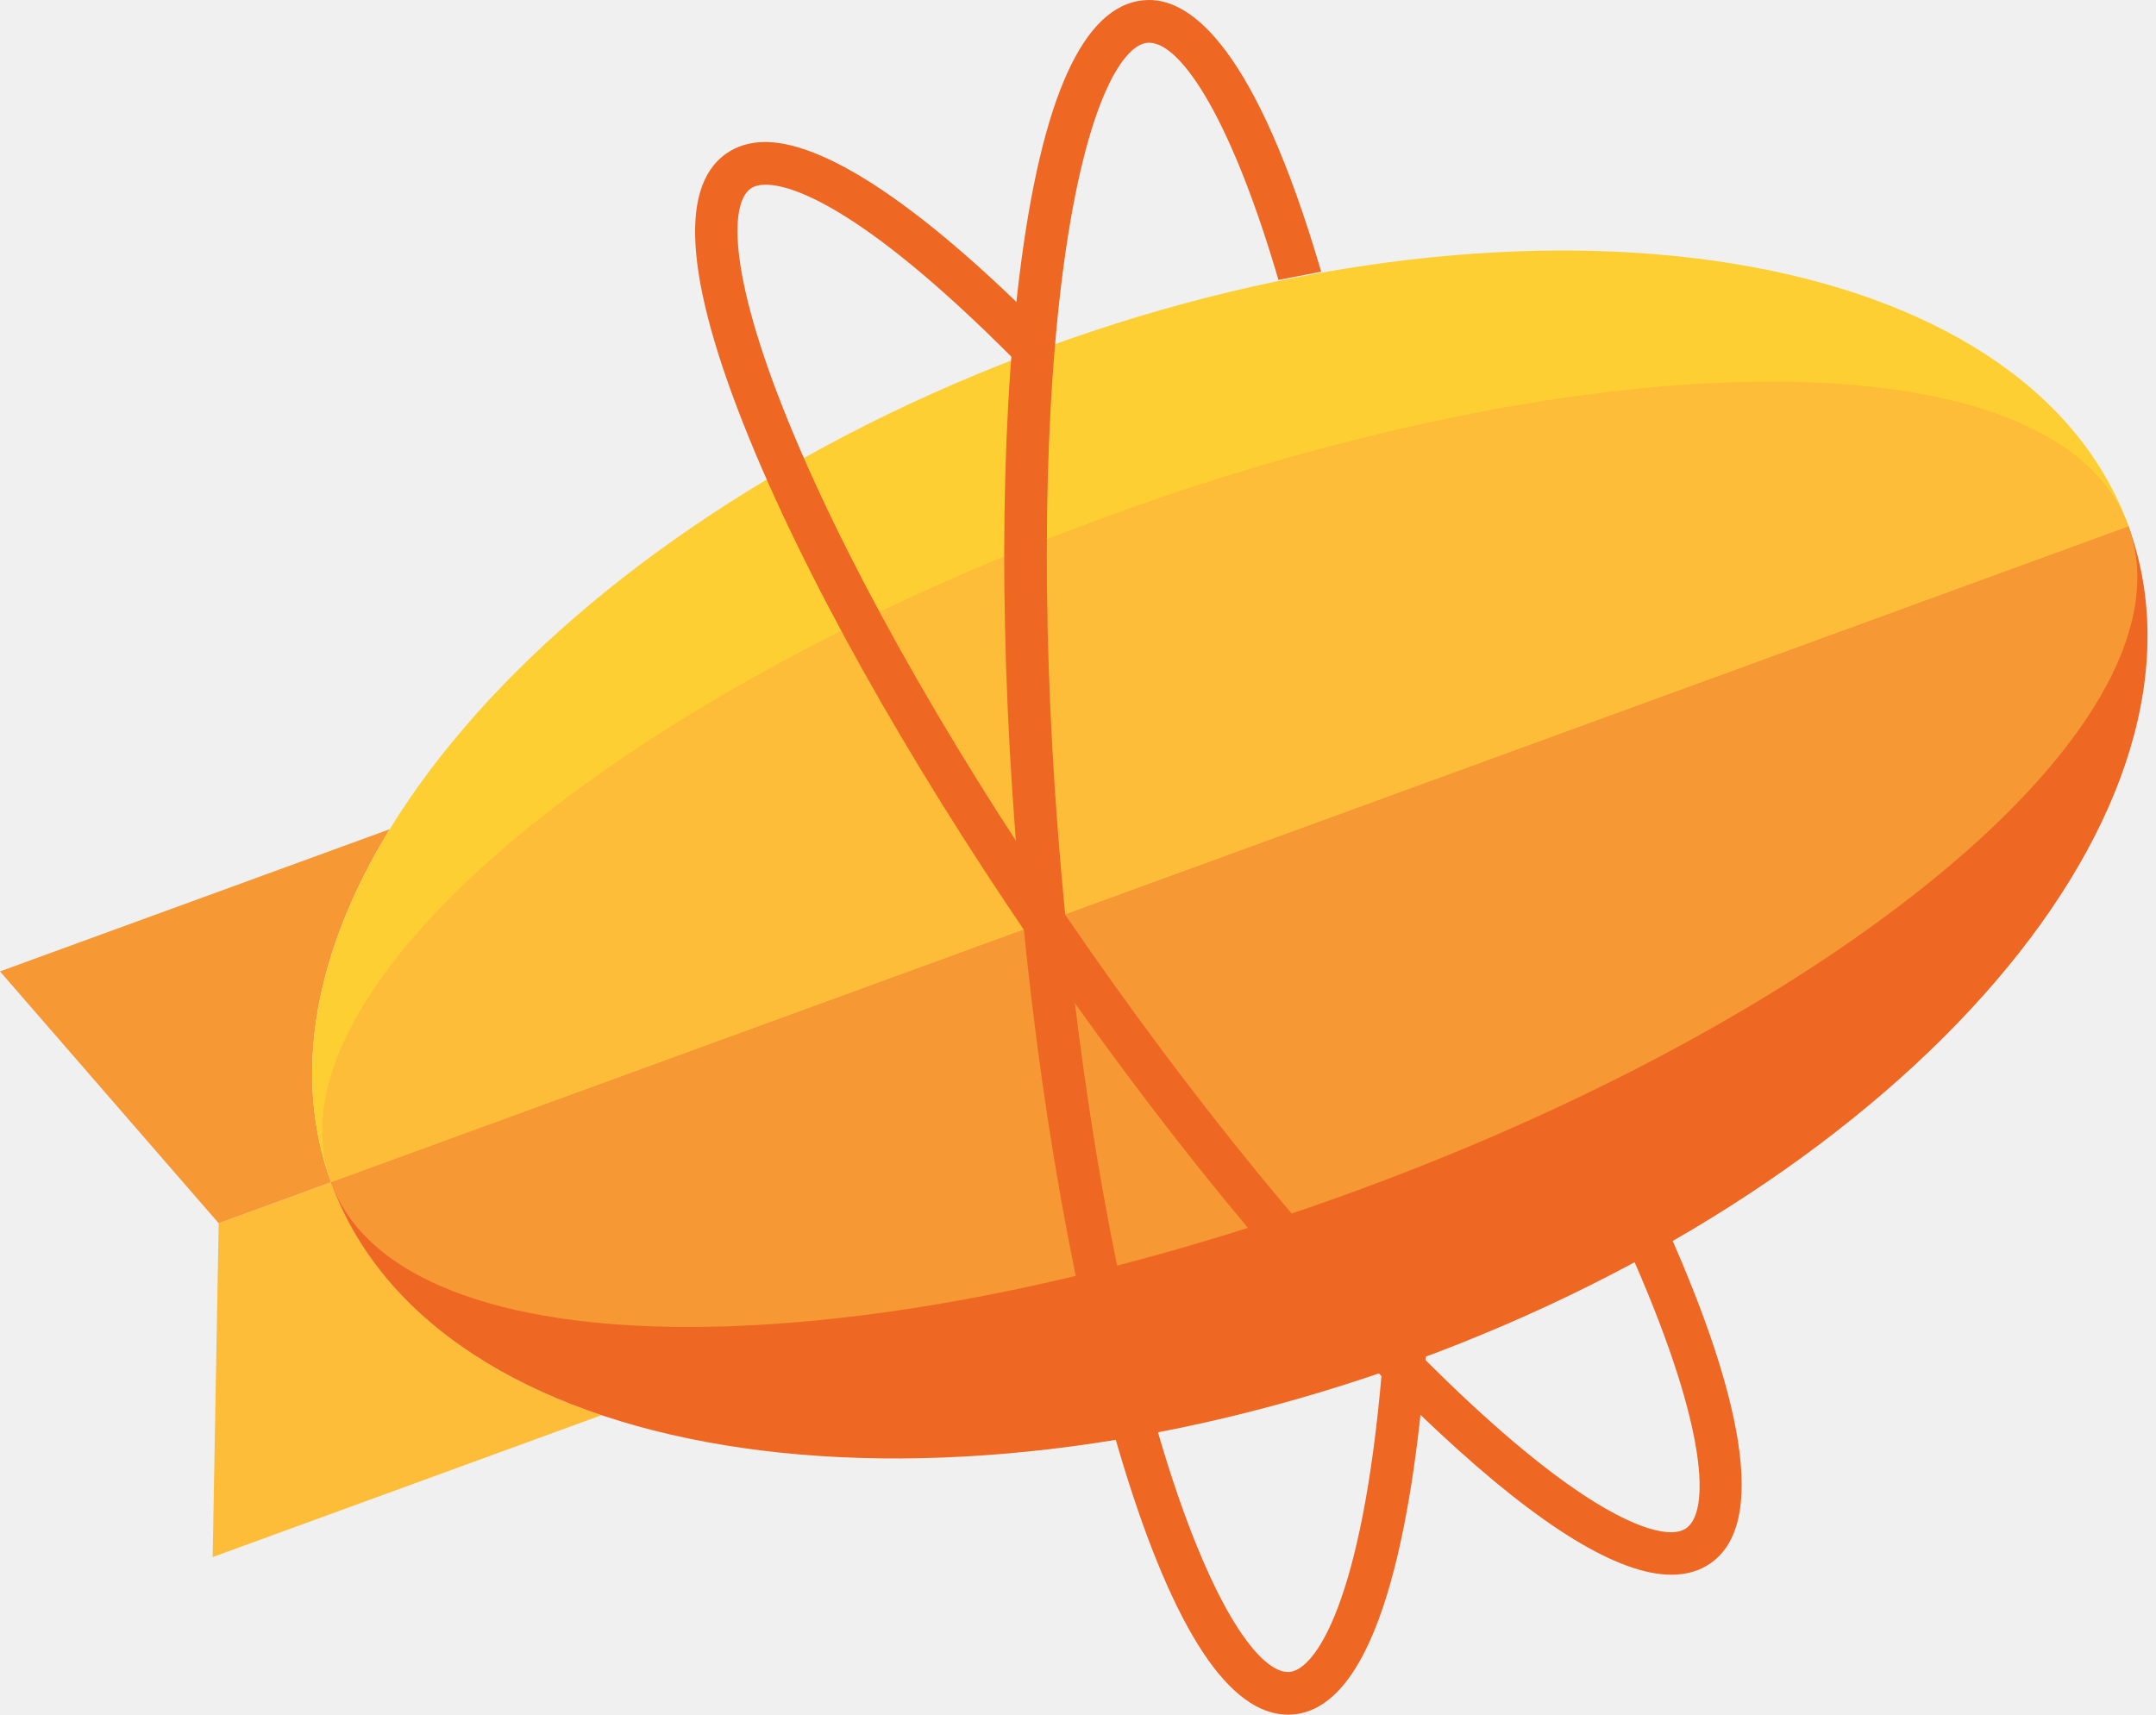
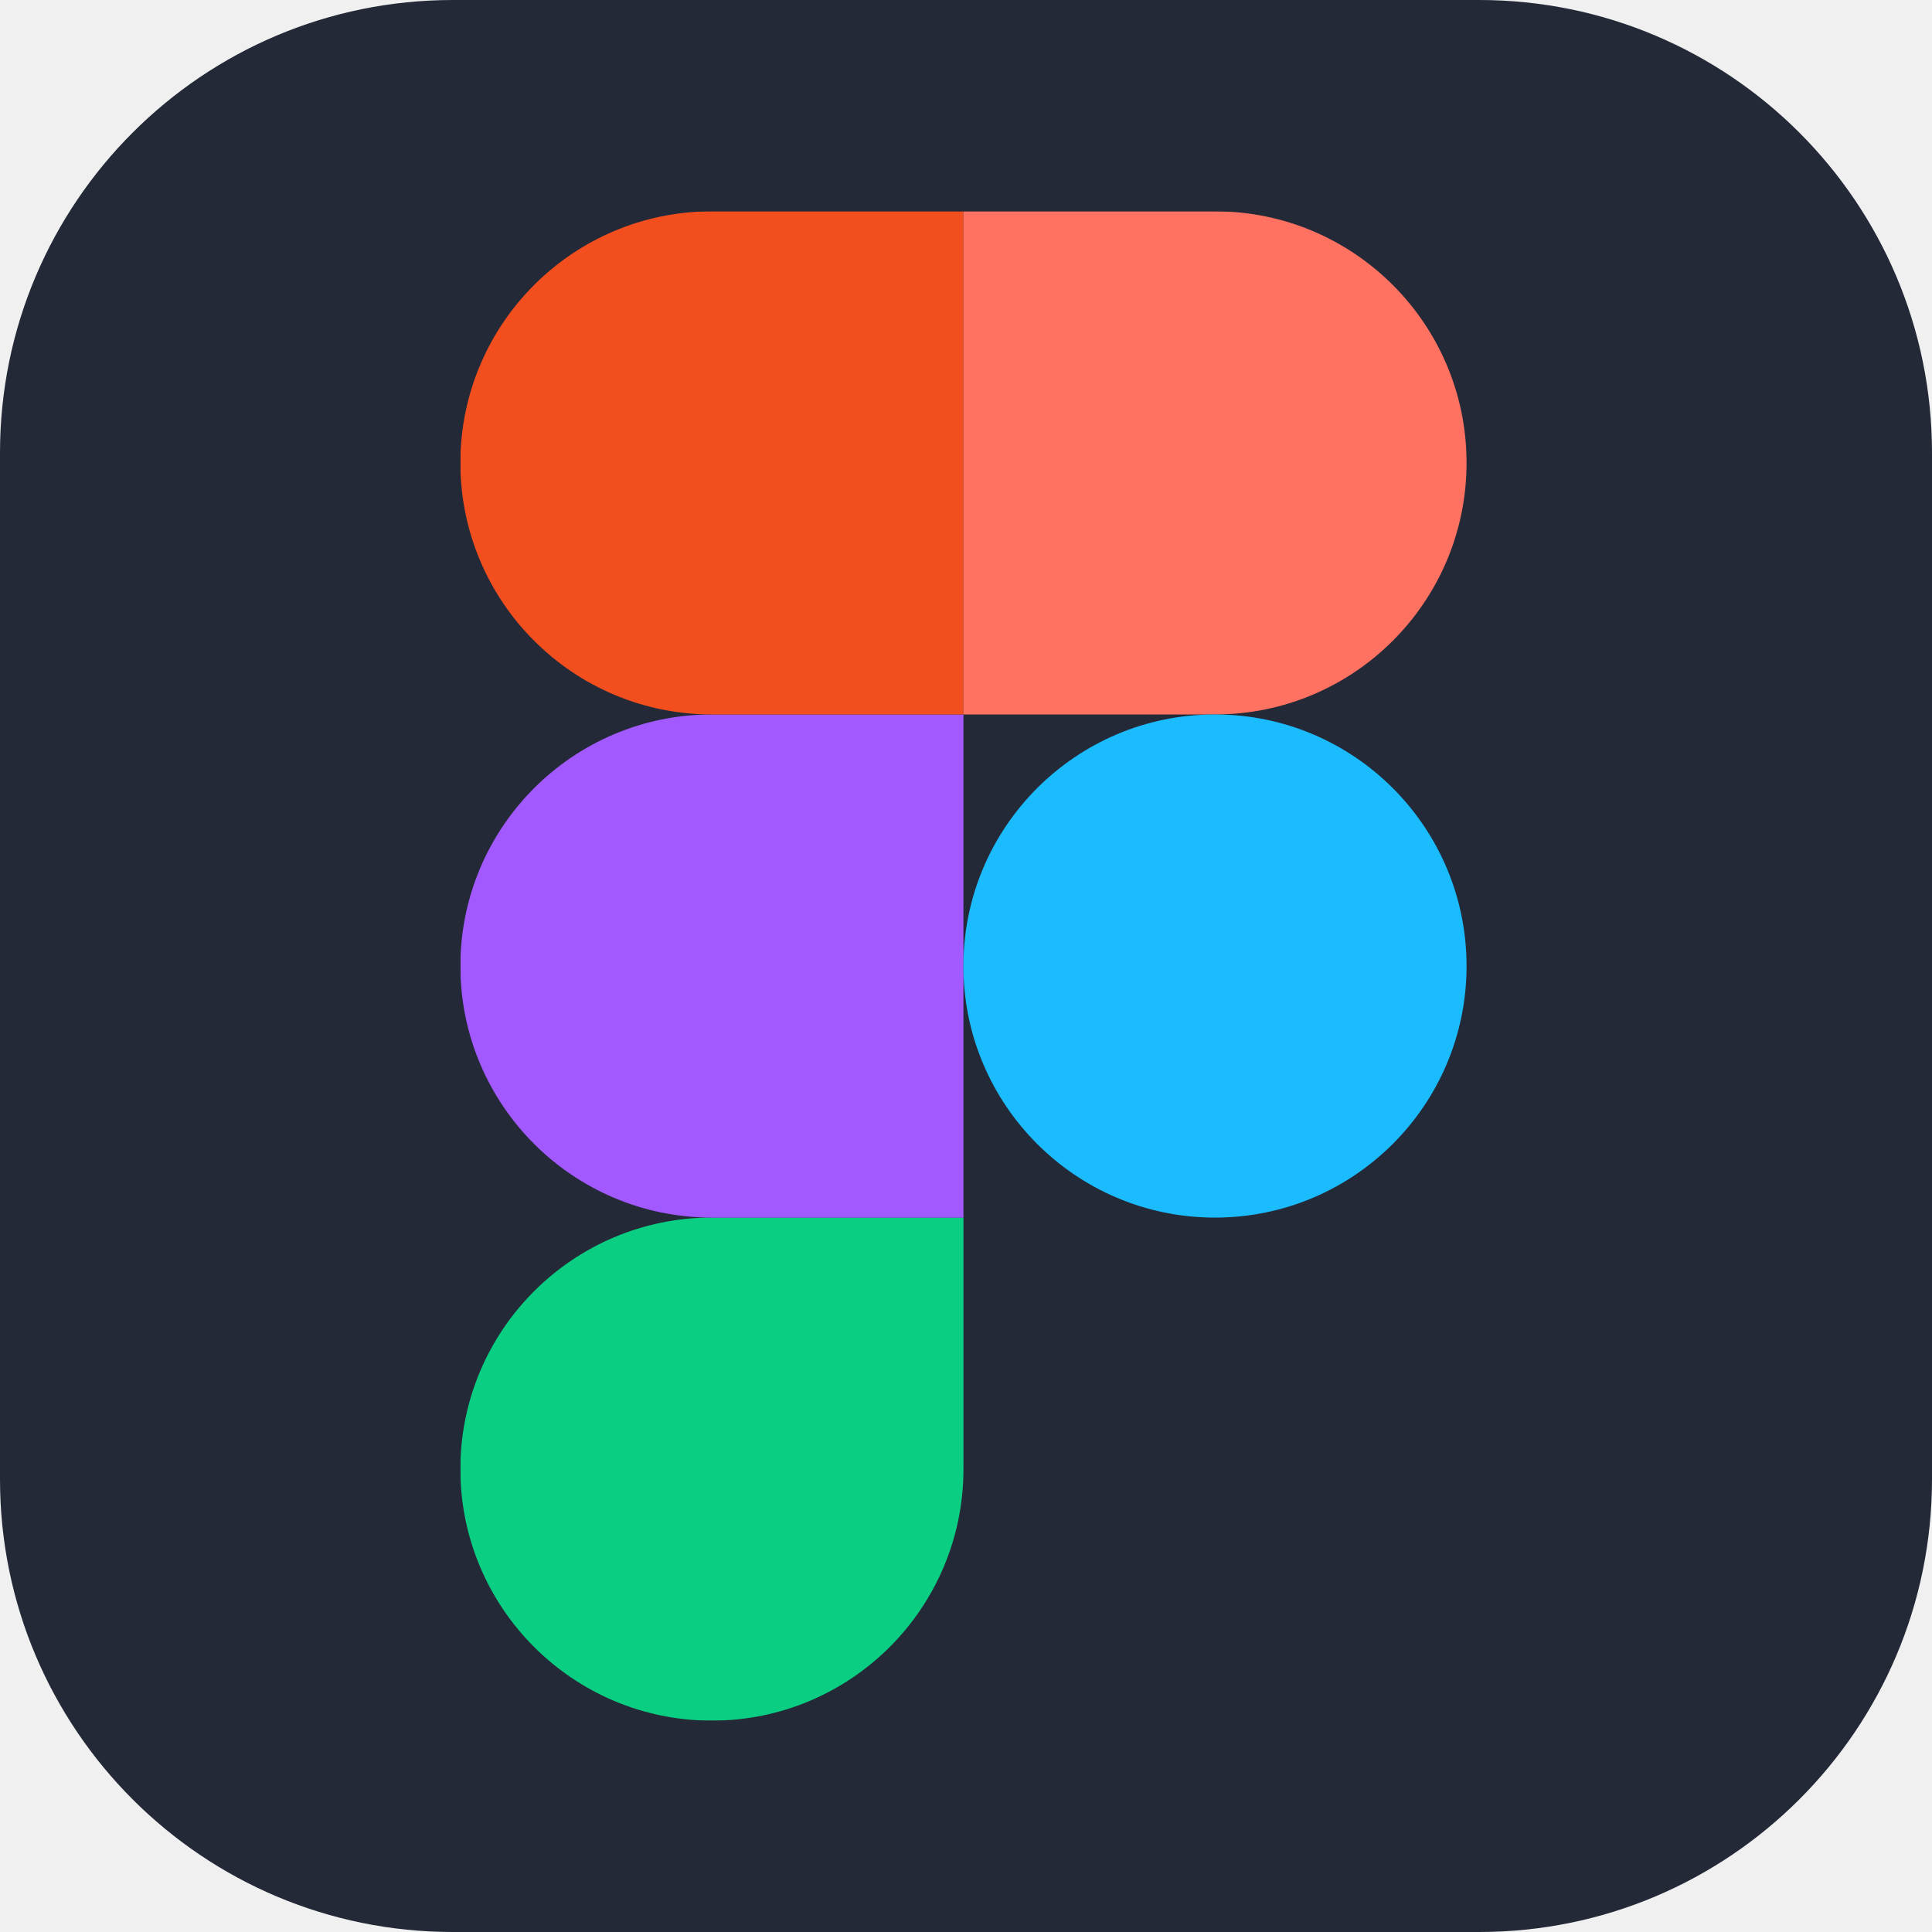
- <svg xmlns="http://www.w3.org/2000/svg" width="44" height="35" viewBox="0 0 44 35" fill="none">
-   <path d="M6.756 24.132L4.463 24.969L4.34 31.783L12.277 28.886C9.555 27.973 7.567 26.365 6.756 24.132Z" fill="#FDBD39" />
-   <path d="M7.955 16.925L0 19.828L4.463 24.969L6.755 24.132C5.947 21.905 6.446 19.388 7.955 16.925Z" fill="#F69833" />
-   <path d="M21.343 7.092C11.212 10.789 4.681 18.418 6.755 24.132L43.441 10.743C41.367 5.029 31.473 3.395 21.343 7.092" fill="#FECF33" />
-   <path d="M28.852 27.783C38.982 24.086 45.526 16.491 43.439 10.743L6.754 24.132C8.84 29.879 18.722 31.48 28.852 27.783Z" fill="#EE6723" />
-   <path d="M43.439 10.743L6.754 24.132C7.472 26.111 10.212 27.086 14.055 27.086C17.802 27.086 22.599 26.16 27.6 24.335C37.731 20.638 44.858 14.652 43.439 10.743" fill="#F69833" />
-   <path d="M36.14 7.789C32.393 7.789 27.596 8.715 22.595 10.54C12.465 14.237 5.337 20.223 6.756 24.132L43.441 10.743C42.723 8.764 39.984 7.789 36.14 7.789Z" fill="#FDBD39" />
-   <path d="M34.112 32.143H34.111C33.032 32.143 31.44 31.169 29.379 29.248C26.94 26.976 24.146 23.647 21.513 19.875C18.879 16.104 16.715 12.334 15.419 9.259C14.008 5.908 13.806 3.847 14.821 3.135C15.044 2.978 15.312 2.899 15.618 2.899C16.444 2.899 18.052 3.513 21.027 6.439L21.092 6.503L21.083 6.594C21.062 6.803 21.044 7.014 21.027 7.224L20.994 7.637L20.702 7.343C17.497 4.118 16.087 3.77 15.629 3.77C15.498 3.77 15.394 3.796 15.32 3.849C14.88 4.158 14.851 5.671 16.22 8.919C17.493 11.94 19.625 15.653 22.225 19.376C24.825 23.098 27.575 26.378 29.97 28.61C32.553 31.017 33.717 31.276 34.097 31.276C34.228 31.276 34.335 31.248 34.414 31.193C34.879 30.867 34.879 29.245 33.353 25.749L33.283 25.589L33.436 25.505C33.59 25.421 33.738 25.338 33.877 25.259L34.061 25.155L34.145 25.349C35.228 27.826 36.24 30.975 34.913 31.907C34.689 32.064 34.42 32.143 34.112 32.143ZM34.111 31.761H34.112L34.112 31.952L34.111 31.761Z" fill="#EE6723" />
-   <path d="M29.099 27.679L29.084 27.869C28.828 31.035 28.154 34.841 26.395 34.995C26.36 34.998 26.324 35 26.287 35C25.092 35 23.962 33.29 22.928 29.918C21.95 26.728 21.19 22.445 20.79 17.858C20.39 13.272 20.396 8.921 20.807 5.609C21.255 1.999 22.108 0.113 23.342 0.005C23.379 0.002 23.417 0 23.454 0C24.321 0 25.627 0.98 26.963 5.546L26.091 5.714C25.644 4.188 25.158 2.948 24.675 2.095C24.228 1.306 23.794 0.872 23.452 0.872C23.44 0.872 23.429 0.872 23.418 0.873C22.883 0.92 22.104 2.217 21.669 5.716C21.266 8.97 21.261 13.255 21.656 17.782C22.051 22.31 22.798 26.529 23.759 29.662C24.189 31.065 24.661 32.222 25.124 33.007C25.55 33.73 25.963 34.129 26.286 34.129C26.297 34.129 26.309 34.128 26.32 34.127C26.832 34.082 27.796 32.733 28.202 27.986L29.099 27.679Z" fill="#EE6723" />
+ <svg xmlns="http://www.w3.org/2000/svg" width="35" height="35" viewBox="0 0 35 35" fill="none">
+   <path d="M26.797 0H8.203C3.673 0 0 3.673 0 8.203V26.797C0 31.327 3.673 35 8.203 35H26.797C31.327 35 35 31.327 35 26.797V8.203C35 3.673 31.327 0 26.797 0Z" fill="#242938" />
+   <mask id="mask0_836_307" style="mask-type:luminance" maskUnits="userSpaceOnUse" x="8" y="3" width="19" height="29">
+     <path d="M8.34 3.828H26.573V31.172H8.34V3.828Z" fill="white" />
+   </mask>
+   <g mask="url(#mask0_836_307)">
+     <path d="M12.897 31.171C15.413 31.171 17.454 29.13 17.454 26.614V22.057H12.897C10.382 22.057 8.34 24.098 8.34 26.614C8.34 29.13 10.382 31.171 12.897 31.171Z" fill="#0ACF83" />
+     <path d="M8.34 17.501C8.34 14.985 10.382 12.943 12.897 12.943H17.454V22.058H12.897C10.382 22.058 8.34 20.016 8.34 17.501Z" fill="#A259FF" />
+     <path d="M8.34 8.385C8.34 5.87 10.382 3.828 12.897 3.828H17.454V12.943H12.897C10.382 12.943 8.34 10.901 8.34 8.385Z" fill="#F24E1E" />
+     <path d="M17.453 3.828H22.01C24.526 3.828 26.568 5.87 26.568 8.385C26.568 10.901 24.526 12.943 22.01 12.943H17.453V3.828Z" fill="#FF7262" />
+     <path d="M26.568 17.501C26.568 20.016 24.526 22.058 22.01 22.058C19.495 22.058 17.453 20.016 17.453 17.501C17.453 14.985 19.495 12.943 22.01 12.943C24.526 12.943 26.568 14.985 26.568 17.501Z" fill="#1ABCFE" />
+   </g>
</svg>
